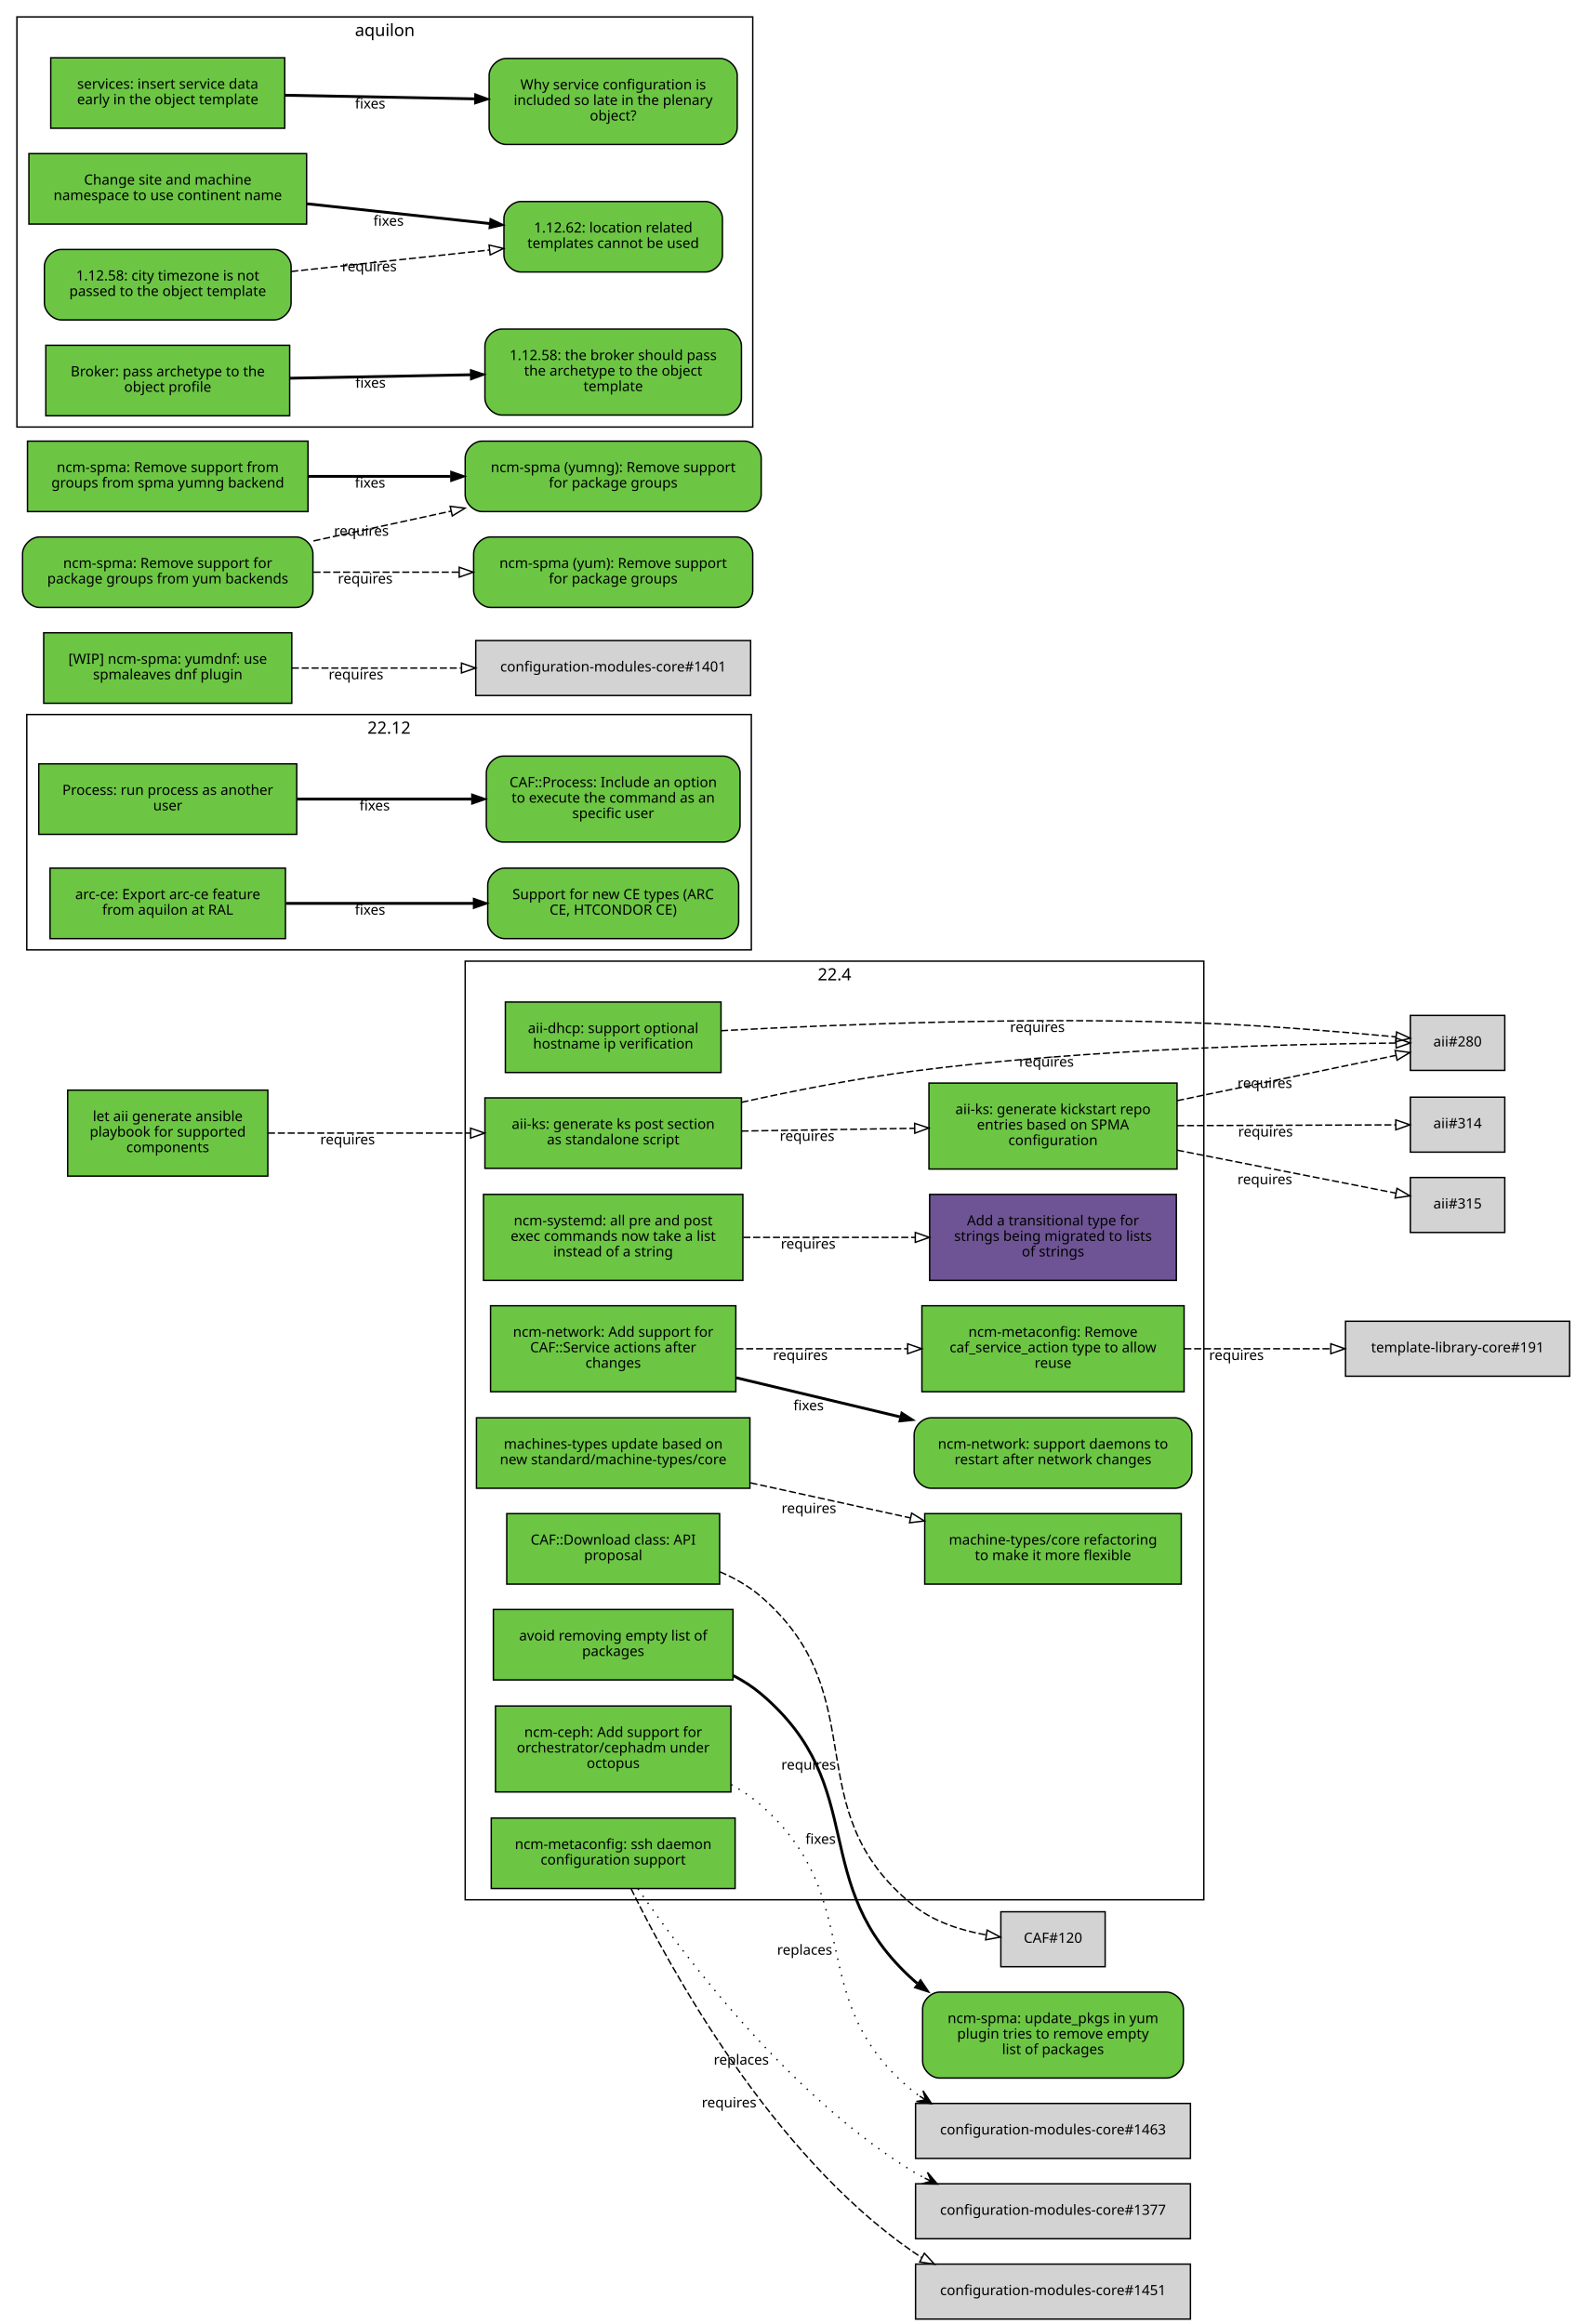
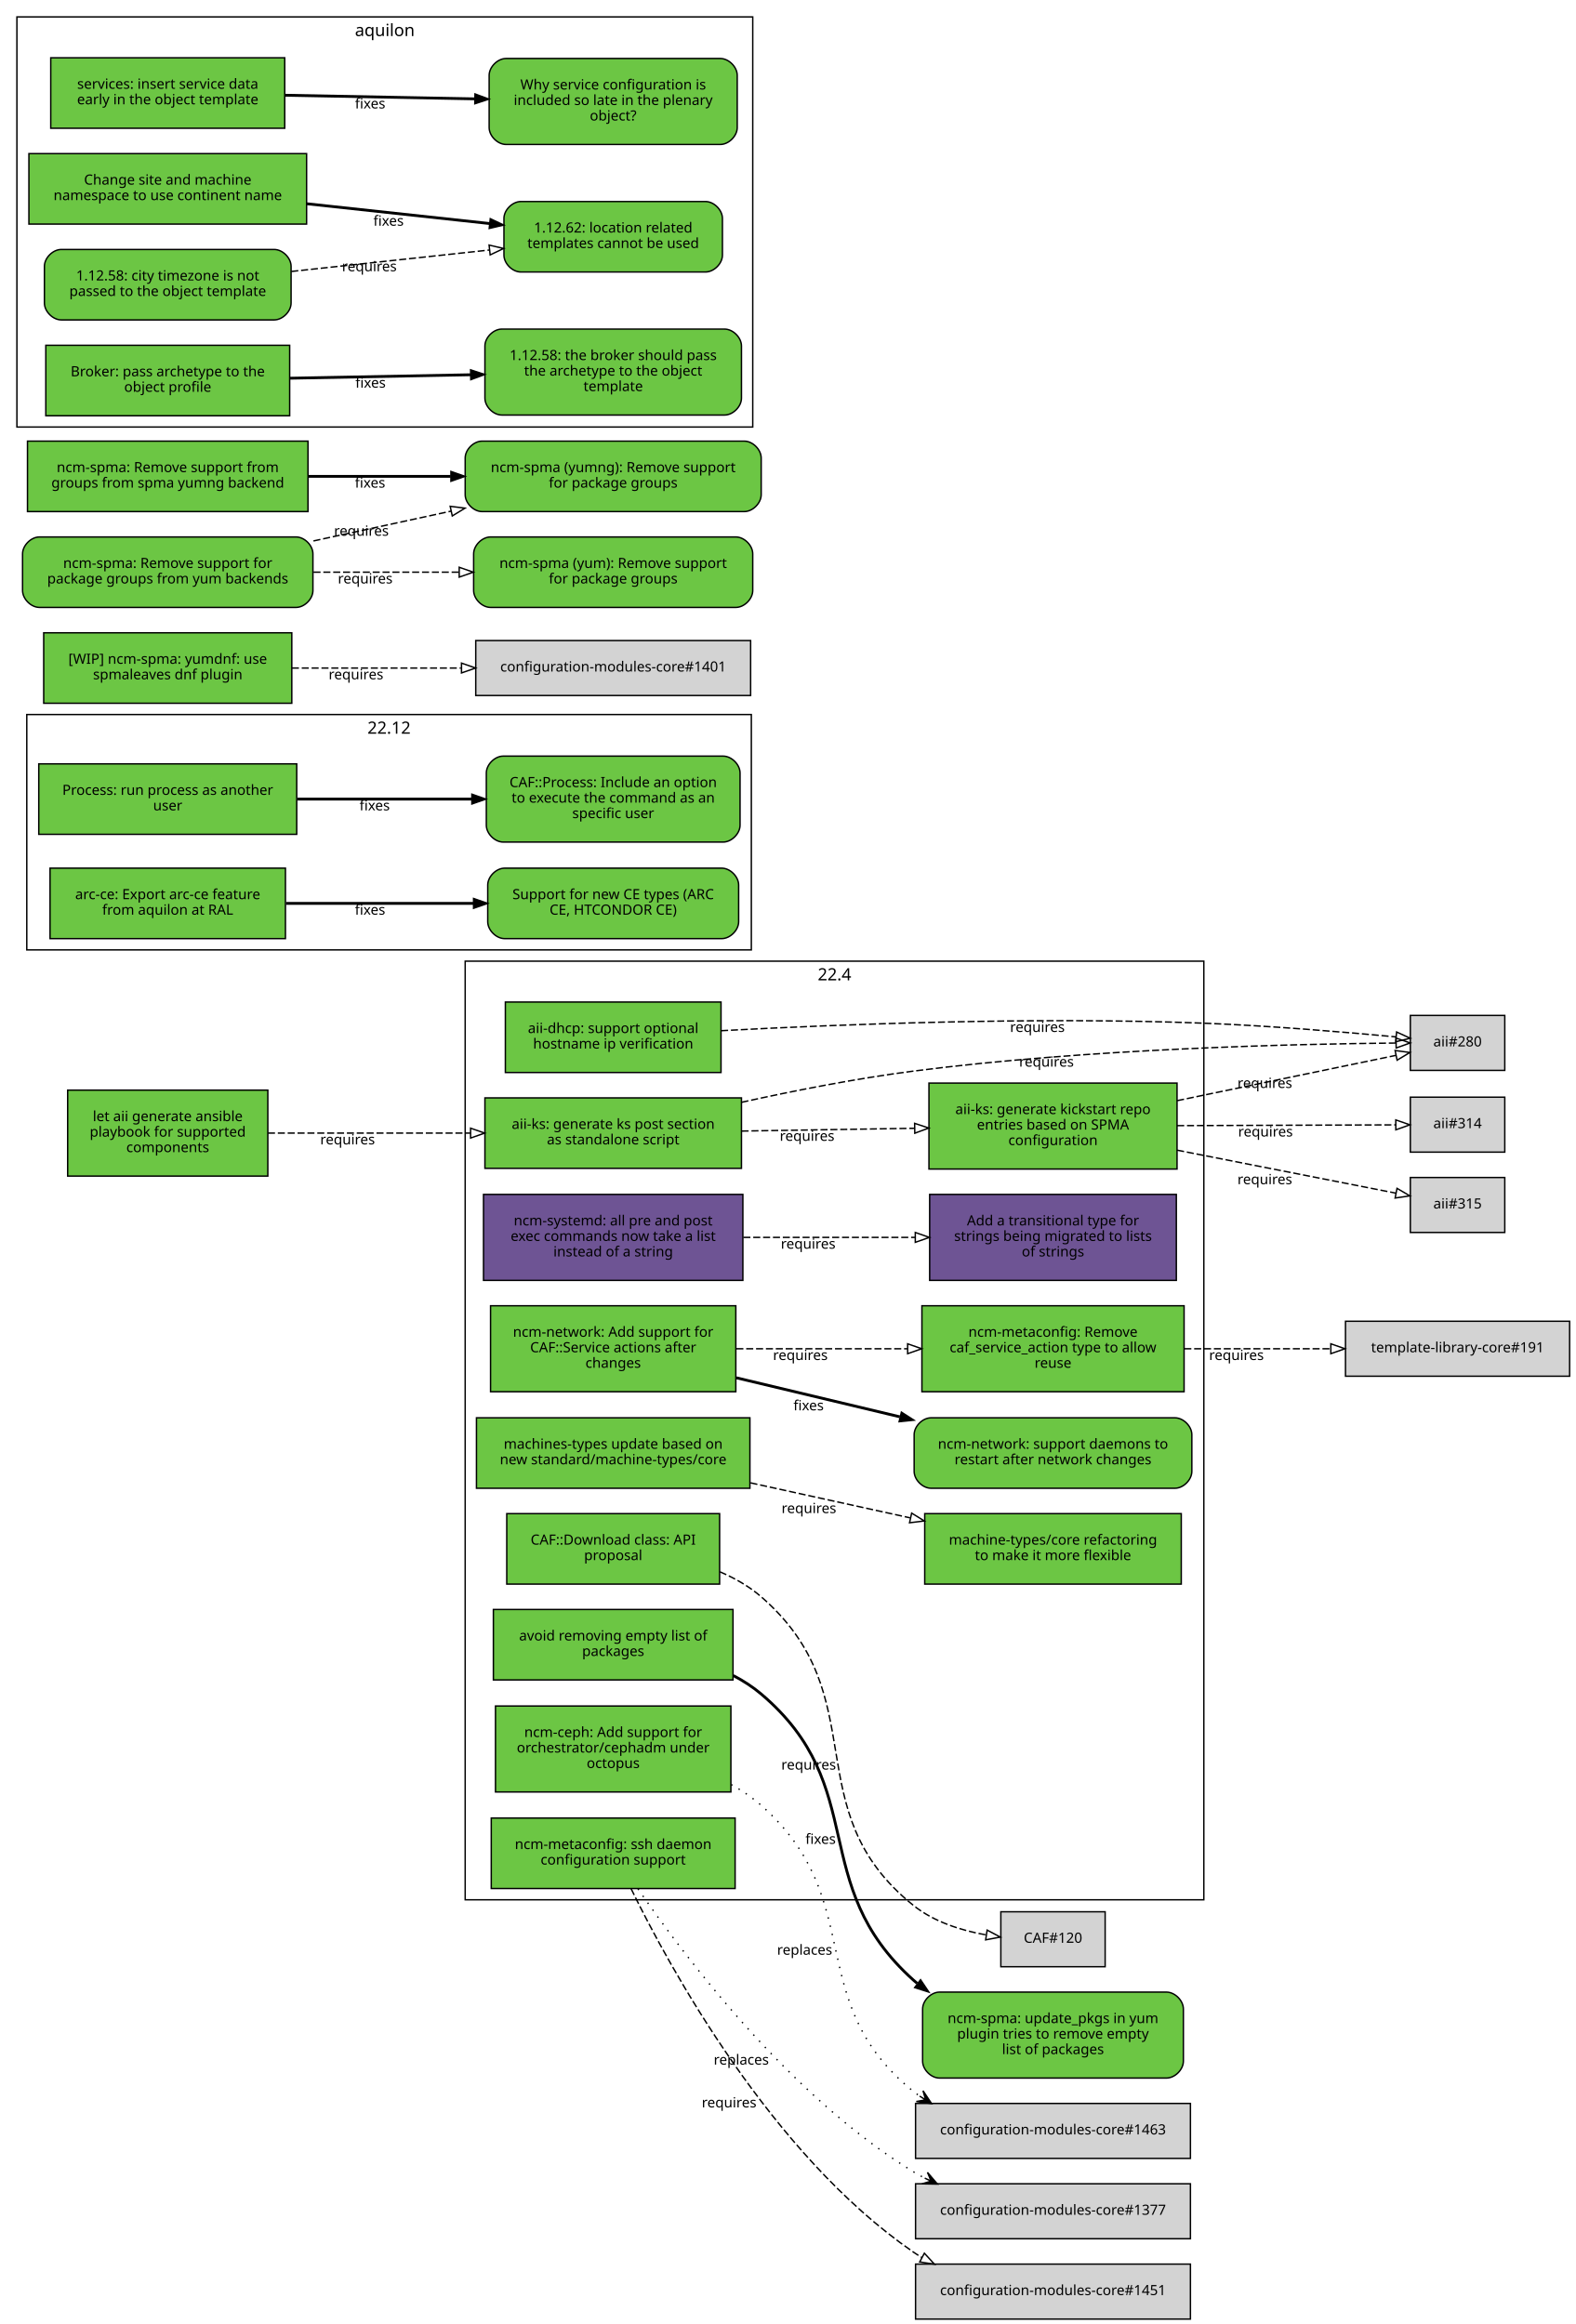
<svg xmlns="http://www.w3.org/2000/svg" xmlns:xlink="http://www.w3.org/1999/xlink" width="1118pt" height="1649pt" viewBox="0.00 0.00 1118.00 1649.00">
  <g id="graph0" class="graph" transform="scale(1 1) rotate(0) translate(4 1645)">
    <polygon fill="white" stroke="white" points="-4,5 -4,-1645 1115,-1645 1115,5 -4,5" />
    <g id="clust4" class="cluster">
      <polygon fill="none" stroke="black" points="8,-1342 8,-1633 530,-1633 530,-1342 8,-1342" />
      <text text-anchor="middle" x="269" y="-1619.4" font-family="Sans" font-size="12.00">aquilon</text>
    </g>
    <g id="clust3" class="cluster">
      <polygon fill="none" stroke="black" points="15,-971 15,-1138 529,-1138 529,-971 15,-971" />
      <text text-anchor="middle" x="272" y="-1124.4" font-family="Sans" font-size="12.00">22.12</text>
    </g>
    <g id="clust2" class="cluster">
      <polygon fill="none" stroke="black" points="326,-297 326,-963 850,-963 850,-297 326,-297" />
      <text text-anchor="middle" x="588" y="-949.4" font-family="Sans" font-size="12.00">22.4</text>
    </g>
    <g id="node1" class="node">
      <g id="a_node1">
        <a xlink:href="https://github.com/quattor/aii/pull/328" xlink:title="aii#328 (pull-request)" target="_parent">
          <polygon fill="#6cc644" stroke="black" points="522,-866 340,-866 340,-816 522,-816 522,-866" />
          <text text-anchor="middle" x="431" y="-844" font-family="Sans" font-size="10.00">aii-ks: generate ks post section</text>
          <text text-anchor="middle" x="431" y="-833" font-family="Sans" font-size="10.00">as standalone script</text>
        </a>
      </g>
    </g>
    <g id="node2" class="node">
      <polygon fill="lightgrey" stroke="black" points="1063.5,-924.5 996.5,-924.5 996.5,-885.5 1063.5,-885.5 1063.5,-924.5" />
      <text text-anchor="middle" x="1030" y="-902.5" font-family="Sans" font-size="10.00">aii#280</text>
    </g>
    <g id="edge1" class="edge">
      <path fill="none" stroke="black" stroke-dasharray="5,2" d="M522.01,-862.85C559.51,-871.124 603.643,-879.795 644,-885 767.437,-900.921 914.688,-904.265 986.027,-904.903" />
      <polygon fill="none" stroke="black" points="986.373,-908.406 996.399,-904.981 986.426,-901.406 986.373,-908.406" />
      <text text-anchor="middle" x="738.378" y="-888.167" font-family="Sans" font-size="10.00">requires</text>
    </g>
    <g id="node3" class="node">
      <g id="a_node3">
        <a xlink:href="https://github.com/quattor/aii/pull/316" xlink:title="aii#316 (pull-request)" target="_parent">
          <polygon fill="#6cc644" stroke="black" points="831,-876.5 655,-876.5 655,-815.5 831,-815.5 831,-876.5" />
          <text text-anchor="middle" x="743" y="-854.5" font-family="Sans" font-size="10.00">aii-ks: generate kickstart repo</text>
          <text text-anchor="middle" x="743" y="-843.5" font-family="Sans" font-size="10.00">entries based on SPMA</text>
          <text text-anchor="middle" x="743" y="-832.5" font-family="Sans" font-size="10.00">configuration</text>
        </a>
      </g>
    </g>
    <g id="edge2" class="edge">
      <path fill="none" stroke="black" stroke-dasharray="5,2" d="M522.081,-842.453C560.563,-843.074 605.56,-843.799 644.792,-844.432" />
      <polygon fill="none" stroke="black" points="644.843,-847.933 654.899,-844.595 644.956,-840.934 644.843,-847.933" />
      <text text-anchor="middle" x="568.561" y="-835.525" font-family="Sans" font-size="10.00">requires</text>
    </g>
    <g id="edge3" class="edge">
      <path fill="none" stroke="black" stroke-dasharray="5,2" d="M831.058,-864.023C882.518,-874.676 945.406,-887.695 986.29,-896.158" />
      <polygon fill="none" stroke="black" points="985.688,-899.608 996.19,-898.208 987.107,-892.753 985.688,-899.608" />
      <text text-anchor="middle" x="893.279" y="-873.044" font-family="Sans" font-size="10.00">requires</text>
    </g>
    <g id="node4" class="node">
      <polygon fill="lightgrey" stroke="black" points="1063.5,-866.5 996.5,-866.5 996.5,-827.5 1063.5,-827.5 1063.5,-866.5" />
      <text text-anchor="middle" x="1030" y="-844.5" font-family="Sans" font-size="10.00">aii#314</text>
    </g>
    <g id="edge4" class="edge">
      <path fill="none" stroke="black" stroke-dasharray="5,2" d="M831.058,-846.305C882.409,-846.486 945.14,-846.706 986.03,-846.849" />
      <polygon fill="none" stroke="black" points="986.177,-850.35 996.19,-846.885 986.202,-843.35 986.177,-850.35" />
      <text text-anchor="middle" x="893.741" y="-838.596" font-family="Sans" font-size="10.00">requires</text>
    </g>
    <g id="node5" class="node">
      <polygon fill="lightgrey" stroke="black" points="1063.5,-809.5 996.5,-809.5 996.5,-770.5 1063.5,-770.5 1063.5,-809.5" />
      <text text-anchor="middle" x="1030" y="-787.5" font-family="Sans" font-size="10.00">aii#315</text>
    </g>
    <g id="edge5" class="edge">
      <path fill="none" stroke="black" stroke-dasharray="5,2" d="M831.058,-828.894C882.518,-818.782 945.406,-806.425 986.29,-798.392" />
      <polygon fill="none" stroke="black" points="987.052,-801.809 996.19,-796.447 985.702,-794.941 987.052,-801.809" />
      <text text-anchor="middle" x="893.279" y="-804.738" font-family="Sans" font-size="10.00">requires</text>
    </g>
    <g id="node6" class="node">
      <g id="a_node6">
        <a xlink:href="https://github.com/quattor/aii/pull/299" xlink:title="aii#299 (pull-request)" target="_parent">
          <polygon fill="#6cc644" stroke="black" points="507.5,-934 354.5,-934 354.5,-884 507.5,-884 507.5,-934" />
          <text text-anchor="middle" x="431" y="-912" font-family="Sans" font-size="10.00">aii-dhcp: support optional</text>
          <text text-anchor="middle" x="431" y="-901" font-family="Sans" font-size="10.00">hostname ip verification</text>
        </a>
      </g>
    </g>
    <g id="edge6" class="edge">
      <path fill="none" stroke="black" stroke-dasharray="5,2" d="M507.534,-913.664C591.267,-918.168 730.317,-923.673 850,-919 896.634,-917.179 949.947,-912.699 986.175,-909.294" />
      <polygon fill="none" stroke="black" points="986.759,-912.754 996.382,-908.32 986.094,-905.786 986.759,-912.754" />
      <text text-anchor="middle" x="731.928" y="-912.779" font-family="Sans" font-size="10.00">requires</text>
    </g>
    <g id="node7" class="node">
      <g id="a_node7">
        <a xlink:href="https://github.com/quattor/aii/pull/331" xlink:title="aii#331 (pull-request)" target="_parent">
          <polygon fill="#6cc644" stroke="black" points="186,-871.5 44,-871.5 44,-810.5 186,-810.5 186,-871.5" />
          <text text-anchor="middle" x="115" y="-849.5" font-family="Sans" font-size="10.00">let aii generate ansible</text>
          <text text-anchor="middle" x="115" y="-838.5" font-family="Sans" font-size="10.00">playbook for supported</text>
          <text text-anchor="middle" x="115" y="-827.5" font-family="Sans" font-size="10.00">components</text>
        </a>
      </g>
    </g>
    <g id="edge7" class="edge">
      <path fill="none" stroke="black" stroke-dasharray="5,2" d="M186.077,-841C228.343,-841 282.883,-841 329.668,-841" />
      <polygon fill="none" stroke="black" points="329.834,-844.5 339.834,-841 329.834,-837.5 329.834,-844.5" />
      <text text-anchor="middle" x="242.574" y="-833" font-family="Sans" font-size="10.00">requires</text>
    </g>
    <g id="node8" class="node">
      <g id="a_node8">
        <a xlink:href="https://github.com/quattor/CAF/pull/257" xlink:title="CAF#257 (pull-request)" target="_parent">
          <polygon fill="#6cc644" stroke="black" points="206.5,-1103 23.5,-1103 23.5,-1053 206.5,-1053 206.5,-1103" />
          <text text-anchor="middle" x="115" y="-1081" font-family="Sans" font-size="10.00">Process: run process as another</text>
          <text text-anchor="middle" x="115" y="-1070" font-family="Sans" font-size="10.00">user</text>
        </a>
      </g>
    </g>
    <g id="node9" class="node">
      <g id="a_node9">
        <a xlink:href="https://github.com/quattor/CAF/issues/253" xlink:title="CAF#253 (issue)" target="_parent">
          <path fill="#6cc644" stroke="black" d="M509,-1108.5C509,-1108.5 353,-1108.5 353,-1108.5 347,-1108.5 341,-1102.5 341,-1096.5 341,-1096.5 341,-1059.5 341,-1059.5 341,-1053.5 347,-1047.5 353,-1047.5 353,-1047.5 509,-1047.5 509,-1047.5 515,-1047.5 521,-1053.5 521,-1059.5 521,-1059.5 521,-1096.5 521,-1096.5 521,-1102.5 515,-1108.5 509,-1108.5" />
          <text text-anchor="middle" x="431" y="-1086.5" font-family="Sans" font-size="10.00">CAF::Process: Include an option</text>
          <text text-anchor="middle" x="431" y="-1075.5" font-family="Sans" font-size="10.00">to execute the command as an</text>
          <text text-anchor="middle" x="431" y="-1064.5" font-family="Sans" font-size="10.00">specific user</text>
        </a>
      </g>
    </g>
    <g id="edge8" class="edge">
      <path fill="none" stroke="black" stroke-width="2" d="M206.822,-1078C245.561,-1078 290.88,-1078 330.522,-1078" />
      <polygon fill="black" stroke="black" points="330.737,-1081.5 340.737,-1078 330.737,-1074.5 330.737,-1081.5" />
      <text text-anchor="middle" x="261.782" y="-1070" font-family="Sans" font-size="10.00">fixes</text>
    </g>
    <g id="node10" class="node">
      <g id="a_node10">
        <a xlink:href="https://github.com/quattor/CAF/pull/110" xlink:title="CAF#110 (pull-request)" target="_parent">
          <polygon fill="#6cc644" stroke="black" points="506.5,-571 355.5,-571 355.5,-521 506.5,-521 506.5,-571" />
          <text text-anchor="middle" x="431" y="-549" font-family="Sans" font-size="10.00">CAF::Download class: API</text>
          <text text-anchor="middle" x="431" y="-538" font-family="Sans" font-size="10.00">proposal</text>
        </a>
      </g>
    </g>
    <g id="node11" class="node">
      <polygon fill="lightgrey" stroke="black" points="780,-288.5 706,-288.5 706,-249.5 780,-249.5 780,-288.5" />
      <text text-anchor="middle" x="743" y="-266.5" font-family="Sans" font-size="10.00">CAF#120</text>
    </g>
    <g id="edge9" class="edge">
      <path fill="none" stroke="black" stroke-dasharray="5,2" d="M506.663,-529.743C517.272,-525.203 527.46,-519.404 536,-512 617.996,-440.906 559.369,-360.936 644,-293 658.502,-281.359 677.83,-275.245 695.487,-272.077" />
      <polygon fill="none" stroke="black" points="696.281,-275.497 705.641,-270.532 695.228,-268.576 696.281,-275.497" />
      <text text-anchor="middle" x="569.666" y="-389.376" font-family="Sans" font-size="10.00">requires</text>
    </g>
    <g id="node12" class="node">
      <g id="a_node12">
        <a xlink:href="https://github.com/quattor/configuration-modules-core/pull/1554" xlink:title="configuration-modules-core#1554 (pull-request)" target="_parent">
          <polygon fill="#6cc644" stroke="black" points="516,-503 346,-503 346,-453 516,-453 516,-503" />
          <text text-anchor="middle" x="431" y="-481" font-family="Sans" font-size="10.00">avoid removing empty list of</text>
          <text text-anchor="middle" x="431" y="-470" font-family="Sans" font-size="10.00">packages</text>
        </a>
      </g>
    </g>
    <g id="node13" class="node">
      <g id="a_node13">
        <a xlink:href="https://github.com/quattor/configuration-modules-core/issues/1553" xlink:title="configuration-modules-core#1553 (issue)" target="_parent">
          <path fill="#6cc644" stroke="black" d="M823.5,-231.5C823.5,-231.5 662.5,-231.5 662.5,-231.5 656.5,-231.5 650.5,-225.5 650.5,-219.5 650.5,-219.5 650.5,-182.5 650.5,-182.5 650.5,-176.5 656.5,-170.5 662.5,-170.5 662.5,-170.5 823.5,-170.5 823.5,-170.5 829.5,-170.5 835.5,-176.5 835.5,-182.5 835.5,-182.5 835.5,-219.5 835.5,-219.5 835.5,-225.5 829.5,-231.5 823.5,-231.5" />
          <text text-anchor="middle" x="743" y="-209.5" font-family="Sans" font-size="10.00">ncm-spma: update_pkgs in yum</text>
          <text text-anchor="middle" x="743" y="-198.5" font-family="Sans" font-size="10.00">plugin tries to remove empty</text>
          <text text-anchor="middle" x="743" y="-187.5" font-family="Sans" font-size="10.00">list of packages</text>
        </a>
      </g>
    </g>
    <g id="edge10" class="edge">
      <path fill="none" stroke="black" stroke-width="2" d="M516.245,-456.094C523.325,-452.382 530.042,-448.051 536,-443 613.95,-376.91 567.867,-308.175 644,-240 644.853,-239.237 645.722,-238.487 646.607,-237.751" />
      <polygon fill="black" stroke="black" points="649.049,-240.295 654.952,-231.497 644.851,-234.694 649.049,-240.295" />
      <text text-anchor="middle" x="578.136" y="-336.67" font-family="Sans" font-size="10.00">fixes</text>
    </g>
    <g id="node14" class="node">
      <g id="a_node14">
        <a xlink:href="https://github.com/quattor/configuration-modules-core/pull/1490" xlink:title="configuration-modules-core#1490 (pull-request)" target="_parent">
          <polygon fill="#6cc644" stroke="black" points="514.5,-434.5 347.5,-434.5 347.5,-373.5 514.5,-373.5 514.5,-434.5" />
          <text text-anchor="middle" x="431" y="-412.5" font-family="Sans" font-size="10.00">ncm-ceph: Add support for</text>
          <text text-anchor="middle" x="431" y="-401.5" font-family="Sans" font-size="10.00">orchestrator/cephadm under</text>
          <text text-anchor="middle" x="431" y="-390.5" font-family="Sans" font-size="10.00">octopus</text>
        </a>
      </g>
    </g>
    <g id="node15" class="node">
      <polygon fill="lightgrey" stroke="black" points="840.5,-152.5 645.5,-152.5 645.5,-113.5 840.5,-113.5 840.5,-152.5" />
      <text text-anchor="middle" x="743" y="-130.5" font-family="Sans" font-size="10.00">configuration-modules-core#1463</text>
    </g>
    <g id="edge11" class="edge">
      <path fill="none" stroke="black" stroke-dasharray="1,5" d="M514.726,-378.745C522.371,-374.525 529.626,-369.641 536,-364 612.526,-296.267 564.54,-225.267 644,-161 645.372,-159.891 646.785,-158.825 648.235,-157.802" />
      <polygon fill="black" stroke="black" points="656.899,-152.392 650.801,-161.505 652.658,-155.04 648.417,-157.688 648.417,-157.688 648.417,-157.688 652.658,-155.04 646.034,-153.871 656.899,-152.392 656.899,-152.392" />
      <text text-anchor="middle" x="566.844" y="-258.019" font-family="Sans" font-size="10.00">replaces</text>
    </g>
    <g id="node16" class="node">
      <g id="a_node16">
        <a xlink:href="https://github.com/quattor/configuration-modules-core/pull/1464" xlink:title="configuration-modules-core#1464 (pull-request)" target="_parent">
-           <polygon fill="#6cc644" stroke="black" points="523,-797.5 339,-797.5 339,-736.5 523,-736.5 523,-797.5" />
+           <polygon fill="#6e5494" stroke="black" points="523,-797.5 339,-797.5 339,-736.5 523,-736.5 523,-797.5" />
          <text text-anchor="middle" x="431" y="-775.5" font-family="Sans" font-size="10.00">ncm-systemd: all pre and post</text>
          <text text-anchor="middle" x="431" y="-764.5" font-family="Sans" font-size="10.00">exec commands now take a list</text>
          <text text-anchor="middle" x="431" y="-753.5" font-family="Sans" font-size="10.00">instead of a string</text>
        </a>
      </g>
    </g>
    <g id="node17" class="node">
      <g id="a_node17">
        <a xlink:href="https://github.com/quattor/template-library-core/pull/212" xlink:title="template-library-core#212 (pull-request)" target="_parent">
          <polygon fill="#6e5494" stroke="black" points="830.5,-797.5 655.5,-797.5 655.5,-736.5 830.5,-736.5 830.5,-797.5" />
          <text text-anchor="middle" x="743" y="-775.5" font-family="Sans" font-size="10.00">Add a transitional type for</text>
          <text text-anchor="middle" x="743" y="-764.5" font-family="Sans" font-size="10.00">strings being migrated to lists</text>
          <text text-anchor="middle" x="743" y="-753.5" font-family="Sans" font-size="10.00">of strings</text>
        </a>
      </g>
    </g>
    <g id="edge12" class="edge">
      <path fill="none" stroke="black" stroke-dasharray="5,2" d="M523.334,-767C561.615,-767 606.168,-767 645.032,-767" />
      <polygon fill="none" stroke="black" points="645.306,-770.5 655.306,-767 645.306,-763.5 645.306,-770.5" />
      <text text-anchor="middle" x="569.323" y="-759" font-family="Sans" font-size="10.00">requires</text>
    </g>
    <g id="node18" class="node">
      <g id="a_node18">
        <a xlink:href="https://github.com/quattor/configuration-modules-core/pull/1452" xlink:title="configuration-modules-core#1452 (pull-request)" target="_parent">
          <polygon fill="#6cc644" stroke="black" points="517.5,-355 344.5,-355 344.5,-305 517.5,-305 517.5,-355" />
          <text text-anchor="middle" x="431" y="-333" font-family="Sans" font-size="10.00">ncm-metaconfig: ssh daemon</text>
          <text text-anchor="middle" x="431" y="-322" font-family="Sans" font-size="10.00">configuration support</text>
        </a>
      </g>
    </g>
    <g id="node19" class="node">
      <polygon fill="lightgrey" stroke="black" points="840.5,-95.5 645.5,-95.5 645.5,-56.5 840.5,-56.5 840.5,-95.5" />
      <text text-anchor="middle" x="743" y="-73.5" font-family="Sans" font-size="10.00">configuration-modules-core#1377</text>
    </g>
    <g id="edge13" class="edge">
      <path fill="none" stroke="black" stroke-dasharray="1,5" d="M448.592,-304.774C480.663,-258.023 555.825,-157.797 644,-104 646.514,-102.466 649.115,-101.014 651.781,-99.638" />
      <polygon fill="black" stroke="black" points="661.066,-95.252 653.946,-103.593 656.545,-97.388 652.024,-99.524 652.024,-99.524 652.024,-99.524 656.545,-97.388 650.102,-95.455 661.066,-95.252 661.066,-95.252" />
      <text text-anchor="middle" x="521.876" y="-180.055" font-family="Sans" font-size="10.00">replaces</text>
    </g>
    <g id="node20" class="node">
      <polygon fill="lightgrey" stroke="black" points="840.5,-38.5 645.5,-38.5 645.5,0.5 840.5,0.5 840.5,-38.5" />
      <text text-anchor="middle" x="743" y="-16.5" font-family="Sans" font-size="10.00">configuration-modules-core#1451</text>
    </g>
    <g id="edge14" class="edge">
      <path fill="none" stroke="black" stroke-dasharray="5,2" d="M443.682,-304.881C470.729,-249.528 543.134,-116.463 644,-47 645.895,-45.695 647.849,-44.451 649.853,-43.264" />
      <polygon fill="none" stroke="black" points="651.751,-46.219 658.922,-38.42 648.453,-40.044 651.751,-46.219" />
      <text text-anchor="middle" x="513.239" y="-149.689" font-family="Sans" font-size="10.00">requires</text>
    </g>
    <g id="node21" class="node">
      <g id="a_node21">
        <a xlink:href="https://github.com/quattor/configuration-modules-core/pull/1336" xlink:title="configuration-modules-core#1336 (pull-request)" target="_parent">
          <polygon fill="#6cc644" stroke="black" points="518,-718.5 344,-718.5 344,-657.5 518,-657.5 518,-718.5" />
          <text text-anchor="middle" x="431" y="-696.5" font-family="Sans" font-size="10.00">ncm-network: Add support for</text>
          <text text-anchor="middle" x="431" y="-685.5" font-family="Sans" font-size="10.00">CAF::Service actions after</text>
          <text text-anchor="middle" x="431" y="-674.5" font-family="Sans" font-size="10.00">changes</text>
        </a>
      </g>
    </g>
    <g id="node22" class="node">
      <g id="a_node22">
        <a xlink:href="https://github.com/quattor/configuration-modules-core/pull/1335" xlink:title="configuration-modules-core#1335 (pull-request)" target="_parent">
          <polygon fill="#6cc644" stroke="black" points="836,-718.5 650,-718.5 650,-657.5 836,-657.5 836,-718.5" />
          <text text-anchor="middle" x="743" y="-696.5" font-family="Sans" font-size="10.00">ncm-metaconfig: Remove</text>
          <text text-anchor="middle" x="743" y="-685.5" font-family="Sans" font-size="10.00">caf_service_action type to allow</text>
          <text text-anchor="middle" x="743" y="-674.5" font-family="Sans" font-size="10.00">reuse</text>
        </a>
      </g>
    </g>
    <g id="edge15" class="edge">
      <path fill="none" stroke="black" stroke-dasharray="5,2" d="M518.352,-688C556.011,-688 600.444,-688 639.742,-688" />
      <polygon fill="none" stroke="black" points="639.88,-691.5 649.88,-688 639.88,-684.5 639.88,-691.5" />
      <text text-anchor="middle" x="563.78" y="-680" font-family="Sans" font-size="10.00">requires</text>
    </g>
    <g id="node23" class="node">
      <g id="a_node23">
        <a xlink:href="https://github.com/quattor/configuration-modules-core/issues/1071" xlink:title="configuration-modules-core#1071 (issue)" target="_parent">
          <path fill="#6cc644" stroke="black" d="M829.5,-639C829.5,-639 656.5,-639 656.5,-639 650.5,-639 644.5,-633 644.5,-627 644.5,-627 644.5,-601 644.5,-601 644.5,-595 650.5,-589 656.5,-589 656.5,-589 829.5,-589 829.5,-589 835.5,-589 841.5,-595 841.5,-601 841.5,-601 841.5,-627 841.5,-627 841.5,-633 835.5,-639 829.5,-639" />
          <text text-anchor="middle" x="743" y="-617" font-family="Sans" font-size="10.00">ncm-network: support daemons to</text>
          <text text-anchor="middle" x="743" y="-606" font-family="Sans" font-size="10.00">restart after network changes</text>
        </a>
      </g>
    </g>
    <g id="edge16" class="edge">
      <path fill="none" stroke="black" stroke-width="2" d="M518.352,-667.387C554.286,-658.809 596.389,-648.759 634.312,-639.706" />
      <polygon fill="black" stroke="black" points="635.457,-643.031 644.371,-637.305 633.832,-636.223 635.457,-643.031" />
      <text text-anchor="middle" x="569.612" y="-644.286" font-family="Sans" font-size="10.00">fixes</text>
    </g>
    <g id="node24" class="node">
      <polygon fill="lightgrey" stroke="black" points="1109.5,-707.5 950.5,-707.5 950.5,-668.5 1109.5,-668.5 1109.5,-707.5" />
      <text text-anchor="middle" x="1030" y="-685.5" font-family="Sans" font-size="10.00">template-library-core#191</text>
    </g>
    <g id="edge17" class="edge">
      <path fill="none" stroke="black" stroke-dasharray="5,2" d="M836.138,-688C869.447,-688 906.968,-688 940.003,-688" />
      <polygon fill="none" stroke="black" points="940.101,-691.5 950.101,-688 940.101,-684.5 940.101,-691.5" />
      <text text-anchor="middle" x="873.142" y="-680" font-family="Sans" font-size="10.00">requires</text>
    </g>
    <g id="node25" class="node">
      <g id="a_node25">
        <a xlink:href="https://github.com/quattor/configuration-modules-core/pull/1507" xlink:title="configuration-modules-core#1507 (pull-request)" target="_parent">
          <polygon fill="#6cc644" stroke="black" points="203,-1196 27,-1196 27,-1146 203,-1146 203,-1196" />
          <text text-anchor="middle" x="115" y="-1174" font-family="Sans" font-size="10.00">[WIP] ncm-spma: yumdnf: use</text>
          <text text-anchor="middle" x="115" y="-1163" font-family="Sans" font-size="10.00">spmaleaves dnf plugin</text>
        </a>
      </g>
    </g>
    <g id="node26" class="node">
      <polygon fill="lightgrey" stroke="black" points="528.5,-1190.5 333.5,-1190.5 333.5,-1151.5 528.5,-1151.5 528.5,-1190.5" />
      <text text-anchor="middle" x="431" y="-1168.5" font-family="Sans" font-size="10.00">configuration-modules-core#1401</text>
    </g>
    <g id="edge18" class="edge">
      <path fill="none" stroke="black" stroke-dasharray="5,2" d="M203.05,-1171C240.203,-1171 283.927,-1171 323.027,-1171" />
      <polygon fill="none" stroke="black" points="323.391,-1174.5 333.391,-1171 323.391,-1167.5 323.391,-1174.5" />
      <text text-anchor="middle" x="248.549" y="-1163" font-family="Sans" font-size="10.00">requires</text>
    </g>
    <g id="node27" class="node">
      <g id="a_node27">
        <a xlink:href="https://github.com/quattor/configuration-modules-core/pull/1148" xlink:title="configuration-modules-core#1148 (pull-request)" target="_parent">
          <polygon fill="#6cc644" stroke="black" points="214.5,-1332 15.5,-1332 15.5,-1282 214.5,-1282 214.5,-1332" />
          <text text-anchor="middle" x="115" y="-1310" font-family="Sans" font-size="10.00">ncm-spma: Remove support from</text>
          <text text-anchor="middle" x="115" y="-1299" font-family="Sans" font-size="10.00">groups from spma yumng backend</text>
        </a>
      </g>
    </g>
    <g id="node28" class="node">
      <g id="a_node28">
        <a xlink:href="https://github.com/quattor/configuration-modules-core/issues/952" xlink:title="configuration-modules-core#952 (issue)" target="_parent">
          <path fill="#6cc644" stroke="black" d="M524,-1332C524,-1332 338,-1332 338,-1332 332,-1332 326,-1326 326,-1320 326,-1320 326,-1294 326,-1294 326,-1288 332,-1282 338,-1282 338,-1282 524,-1282 524,-1282 530,-1282 536,-1288 536,-1294 536,-1294 536,-1320 536,-1320 536,-1326 530,-1332 524,-1332" />
          <text text-anchor="middle" x="431" y="-1310" font-family="Sans" font-size="10.00">ncm-spma (yumng): Remove support</text>
          <text text-anchor="middle" x="431" y="-1299" font-family="Sans" font-size="10.00">for package groups</text>
        </a>
      </g>
    </g>
    <g id="edge19" class="edge">
      <path fill="none" stroke="black" stroke-width="2" d="M214.921,-1307C246.933,-1307 282.695,-1307 315.726,-1307" />
      <polygon fill="black" stroke="black" points="315.883,-1310.5 325.883,-1307 315.882,-1303.5 315.883,-1310.5" />
      <text text-anchor="middle" x="258.546" y="-1299" font-family="Sans" font-size="10.00">fixes</text>
    </g>
    <g id="node29" class="node">
      <g id="a_node29">
        <a xlink:href="https://github.com/quattor/configuration-modules-core/issues/950" xlink:title="configuration-modules-core#950 (issue)" target="_parent">
          <path fill="#6cc644" stroke="black" d="M206,-1264C206,-1264 24,-1264 24,-1264 18,-1264 12,-1258 12,-1252 12,-1252 12,-1226 12,-1226 12,-1220 18,-1214 24,-1214 24,-1214 206,-1214 206,-1214 212,-1214 218,-1220 218,-1226 218,-1226 218,-1252 218,-1252 218,-1258 212,-1264 206,-1264" />
          <text text-anchor="middle" x="115" y="-1242" font-family="Sans" font-size="10.00">ncm-spma: Remove support for</text>
          <text text-anchor="middle" x="115" y="-1231" font-family="Sans" font-size="10.00">package groups from yum backends</text>
        </a>
      </g>
    </g>
    <g id="node30" class="node">
      <g id="a_node30">
        <a xlink:href="https://github.com/quattor/configuration-modules-core/issues/951" xlink:title="configuration-modules-core#951 (issue)" target="_parent">
          <path fill="#6cc644" stroke="black" d="M518,-1264C518,-1264 344,-1264 344,-1264 338,-1264 332,-1258 332,-1252 332,-1252 332,-1226 332,-1226 332,-1220 338,-1214 344,-1214 344,-1214 518,-1214 518,-1214 524,-1214 530,-1220 530,-1226 530,-1226 530,-1252 530,-1252 530,-1258 524,-1264 518,-1264" />
          <text text-anchor="middle" x="431" y="-1242" font-family="Sans" font-size="10.00">ncm-spma (yum): Remove support</text>
          <text text-anchor="middle" x="431" y="-1231" font-family="Sans" font-size="10.00">for package groups</text>
        </a>
      </g>
    </g>
    <g id="edge20" class="edge">
      <path fill="none" stroke="black" stroke-dasharray="5,2" d="M218.381,-1239C251.386,-1239 288.071,-1239 321.502,-1239" />
      <polygon fill="none" stroke="black" points="321.765,-1242.5 331.765,-1239 321.765,-1235.5 321.765,-1242.5" />
      <text text-anchor="middle" x="255.107" y="-1231" font-family="Sans" font-size="10.00">requires</text>
    </g>
    <g id="edge21" class="edge">
      <path fill="none" stroke="black" stroke-dasharray="5,2" d="M218.381,-1261.17C249.602,-1267.93 284.116,-1275.41 316.053,-1282.32" />
      <polygon fill="none" stroke="black" points="315.361,-1285.75 325.876,-1284.45 316.843,-1278.91 315.361,-1285.75" />
      <text text-anchor="middle" x="252.372" y="-1264.86" font-family="Sans" font-size="10.00">requires</text>
    </g>
    <g id="node31" class="node">
      <g id="a_node31">
        <a xlink:href="https://github.com/quattor/template-library-grid/pull/241" xlink:title="template-library-grid#241 (pull-request)" target="_parent">
          <polygon fill="#6cc644" stroke="black" points="528,-639 334,-639 334,-589 528,-589 528,-639" />
          <text text-anchor="middle" x="431" y="-617" font-family="Sans" font-size="10.00">machines-types update based on</text>
          <text text-anchor="middle" x="431" y="-606" font-family="Sans" font-size="10.00">new standard/machine-types/core</text>
        </a>
      </g>
    </g>
    <g id="node32" class="node">
      <g id="a_node32">
        <a xlink:href="https://github.com/quattor/template-library-standard/pull/140" xlink:title="template-library-standard#140 (pull-request)" target="_parent">
          <polygon fill="#6cc644" stroke="black" points="834,-571 652,-571 652,-521 834,-521 834,-571" />
          <text text-anchor="middle" x="743" y="-549" font-family="Sans" font-size="10.00">machine-types/core refactoring</text>
          <text text-anchor="middle" x="743" y="-538" font-family="Sans" font-size="10.00">to make it more flexible</text>
        </a>
      </g>
    </g>
    <g id="edge22" class="edge">
      <path fill="none" stroke="black" stroke-dasharray="5,2" d="M528.387,-592.857C564.372,-584.964 605.301,-575.986 641.636,-568.015" />
      <polygon fill="none" stroke="black" points="642.736,-571.357 651.754,-565.796 641.237,-564.52 642.736,-571.357" />
      <text text-anchor="middle" x="569.849" y="-571.375" font-family="Sans" font-size="10.00">requires</text>
    </g>
    <g id="node33" class="node">
      <g id="a_node33">
        <a xlink:href="https://github.com/quattor/template-library-grid/pull/232" xlink:title="template-library-grid#232 (pull-request)" target="_parent">
          <polygon fill="#6cc644" stroke="black" points="198.5,-1029 31.5,-1029 31.5,-979 198.5,-979 198.5,-1029" />
          <text text-anchor="middle" x="115" y="-1007" font-family="Sans" font-size="10.00">arc-ce: Export arc-ce feature</text>
          <text text-anchor="middle" x="115" y="-996" font-family="Sans" font-size="10.00">from aquilon at RAL</text>
        </a>
      </g>
    </g>
    <g id="node34" class="node">
      <g id="a_node34">
        <a xlink:href="https://github.com/quattor/template-library-grid/issues/221" xlink:title="template-library-grid#221 (issue)" target="_parent">
          <path fill="#6cc644" stroke="black" d="M508,-1029C508,-1029 354,-1029 354,-1029 348,-1029 342,-1023 342,-1017 342,-1017 342,-991 342,-991 342,-985 348,-979 354,-979 354,-979 508,-979 508,-979 514,-979 520,-985 520,-991 520,-991 520,-1017 520,-1017 520,-1023 514,-1029 508,-1029" />
          <text text-anchor="middle" x="431" y="-1007" font-family="Sans" font-size="10.00">Support for new CE types (ARC</text>
          <text text-anchor="middle" x="431" y="-996" font-family="Sans" font-size="10.00">CE, HTCONDOR CE)</text>
        </a>
      </g>
    </g>
    <g id="edge23" class="edge">
      <path fill="none" stroke="black" stroke-width="2" d="M198.911,-1004C239.702,-1004 289.151,-1004 331.823,-1004" />
      <polygon fill="black" stroke="black" points="331.947,-1007.5 341.947,-1004 331.947,-1000.5 331.947,-1007.5" />
      <text text-anchor="middle" x="258.543" y="-996" font-family="Sans" font-size="10.00">fixes</text>
    </g>
    <g id="node35" class="node">
      <g id="a_node35">
        <a xlink:href="https://github.com/quattor/aquilon/pull/115" xlink:title="aquilon#115 (pull-request)" target="_parent">
          <polygon fill="#6cc644" stroke="black" points="198,-1604 32,-1604 32,-1554 198,-1554 198,-1604" />
          <text text-anchor="middle" x="115" y="-1582" font-family="Sans" font-size="10.00">services: insert service data</text>
          <text text-anchor="middle" x="115" y="-1571" font-family="Sans" font-size="10.00">early in the object template</text>
        </a>
      </g>
    </g>
    <g id="node36" class="node">
      <g id="a_node36">
        <a xlink:href="https://github.com/quattor/aquilon/issues/109" xlink:title="aquilon#109 (issue)" target="_parent">
          <path fill="#6cc644" stroke="black" d="M507,-1603.5C507,-1603.5 355,-1603.5 355,-1603.5 349,-1603.5 343,-1597.5 343,-1591.5 343,-1591.5 343,-1554.5 343,-1554.5 343,-1548.5 349,-1542.5 355,-1542.5 355,-1542.5 507,-1542.5 507,-1542.5 513,-1542.5 519,-1548.5 519,-1554.5 519,-1554.5 519,-1591.5 519,-1591.5 519,-1597.5 513,-1603.5 507,-1603.5" />
          <text text-anchor="middle" x="431" y="-1581.5" font-family="Sans" font-size="10.00">Why service configuration is</text>
          <text text-anchor="middle" x="431" y="-1570.5" font-family="Sans" font-size="10.00">included so late in the plenary</text>
          <text text-anchor="middle" x="431" y="-1559.5" font-family="Sans" font-size="10.00">object?</text>
        </a>
      </g>
    </g>
    <g id="edge24" class="edge">
      <path fill="none" stroke="black" stroke-width="2" d="M198.09,-1577.43C239.304,-1576.64 289.515,-1575.68 332.663,-1574.86" />
      <polygon fill="black" stroke="black" points="332.965,-1578.35 342.896,-1574.66 332.831,-1571.36 332.965,-1578.35" />
      <text text-anchor="middle" x="258.61" y="-1568.05" font-family="Sans" font-size="10.00">fixes</text>
    </g>
    <g id="node37" class="node">
      <g id="a_node37">
        <a xlink:href="https://github.com/quattor/aquilon/pull/110" xlink:title="aquilon#110 (pull-request)" target="_parent">
          <polygon fill="#6cc644" stroke="black" points="213.5,-1536 16.5,-1536 16.5,-1486 213.5,-1486 213.5,-1536" />
          <text text-anchor="middle" x="115" y="-1514" font-family="Sans" font-size="10.00">Change site and machine</text>
          <text text-anchor="middle" x="115" y="-1503" font-family="Sans" font-size="10.00">namespace to use continent name</text>
        </a>
      </g>
    </g>
    <g id="node38" class="node">
      <g id="a_node38">
        <a xlink:href="https://github.com/quattor/aquilon/issues/104" xlink:title="aquilon#104 (issue)" target="_parent">
          <path fill="#6cc644" stroke="black" d="M496.5,-1502C496.5,-1502 365.5,-1502 365.5,-1502 359.5,-1502 353.5,-1496 353.5,-1490 353.5,-1490 353.5,-1464 353.5,-1464 353.5,-1458 359.5,-1452 365.5,-1452 365.5,-1452 496.5,-1452 496.5,-1452 502.5,-1452 508.5,-1458 508.5,-1464 508.5,-1464 508.5,-1490 508.5,-1490 508.5,-1496 502.5,-1502 496.5,-1502" />
          <text text-anchor="middle" x="431" y="-1480" font-family="Sans" font-size="10.00">1.12.62: location related</text>
          <text text-anchor="middle" x="431" y="-1469" font-family="Sans" font-size="10.00">templates cannot be used</text>
        </a>
      </g>
    </g>
    <g id="edge25" class="edge">
      <path fill="none" stroke="black" stroke-width="2" d="M213.63,-1500.43C255.122,-1495.94 303.101,-1490.74 343.32,-1486.39" />
      <polygon fill="black" stroke="black" points="343.804,-1489.85 353.369,-1485.3 343.05,-1482.89 343.804,-1489.85" />
      <text text-anchor="middle" x="271.634" y="-1484.85" font-family="Sans" font-size="10.00">fixes</text>
    </g>
    <g id="node39" class="node">
      <g id="a_node39">
        <a xlink:href="https://github.com/quattor/aquilon/issues/91" xlink:title="aquilon#91 (issue)" target="_parent">
          <path fill="#6cc644" stroke="black" d="M190.5,-1468C190.5,-1468 39.5,-1468 39.5,-1468 33.5,-1468 27.5,-1462 27.5,-1456 27.5,-1456 27.5,-1430 27.5,-1430 27.5,-1424 33.5,-1418 39.5,-1418 39.5,-1418 190.5,-1418 190.5,-1418 196.5,-1418 202.5,-1424 202.5,-1430 202.5,-1430 202.5,-1456 202.5,-1456 202.5,-1462 196.5,-1468 190.5,-1468" />
          <text text-anchor="middle" x="115" y="-1446" font-family="Sans" font-size="10.00">1.12.58: city timezone is not</text>
          <text text-anchor="middle" x="115" y="-1435" font-family="Sans" font-size="10.00">passed to the object template</text>
        </a>
      </g>
    </g>
    <g id="edge26" class="edge">
      <path fill="none" stroke="black" stroke-dasharray="5,2" d="M202.633,-1452.38C246.42,-1457.12 299.413,-1462.86 343.22,-1467.6" />
      <polygon fill="none" stroke="black" points="342.962,-1471.1 353.281,-1468.69 343.716,-1464.14 342.962,-1471.1" />
      <text text-anchor="middle" x="258.022" y="-1452.54" font-family="Sans" font-size="10.00">requires</text>
    </g>
    <g id="node40" class="node">
      <g id="a_node40">
        <a xlink:href="https://github.com/quattor/aquilon/pull/89" xlink:title="aquilon#89 (pull-request)" target="_parent">
          <polygon fill="#6cc644" stroke="black" points="201.5,-1400 28.5,-1400 28.5,-1350 201.5,-1350 201.5,-1400" />
          <text text-anchor="middle" x="115" y="-1378" font-family="Sans" font-size="10.00">Broker: pass archetype to the</text>
          <text text-anchor="middle" x="115" y="-1367" font-family="Sans" font-size="10.00">object profile</text>
        </a>
      </g>
    </g>
    <g id="node41" class="node">
      <g id="a_node41">
        <a xlink:href="https://github.com/quattor/aquilon/issues/88" xlink:title="aquilon#88 (issue)" target="_parent">
          <path fill="#6cc644" stroke="black" d="M510,-1411.5C510,-1411.5 352,-1411.5 352,-1411.5 346,-1411.5 340,-1405.5 340,-1399.5 340,-1399.5 340,-1362.5 340,-1362.5 340,-1356.5 346,-1350.5 352,-1350.5 352,-1350.5 510,-1350.5 510,-1350.5 516,-1350.5 522,-1356.5 522,-1362.5 522,-1362.5 522,-1399.5 522,-1399.5 522,-1405.5 516,-1411.5 510,-1411.5" />
          <text text-anchor="middle" x="431" y="-1389.5" font-family="Sans" font-size="10.00">1.12.58: the broker should pass</text>
          <text text-anchor="middle" x="431" y="-1378.5" font-family="Sans" font-size="10.00">the archetype to the object</text>
          <text text-anchor="middle" x="431" y="-1367.5" font-family="Sans" font-size="10.00">template</text>
        </a>
      </g>
    </g>
    <g id="edge27" class="edge">
      <path fill="none" stroke="black" stroke-width="2" d="M201.802,-1376.64C241.391,-1377.4 288.643,-1378.3 329.852,-1379.09" />
      <polygon fill="black" stroke="black" points="329.85,-1382.59 339.915,-1379.28 329.984,-1375.59 329.85,-1382.59" />
      <text text-anchor="middle" x="258.872" y="-1369.96" font-family="Sans" font-size="10.00">fixes</text>
    </g>
  </g>
</svg>
